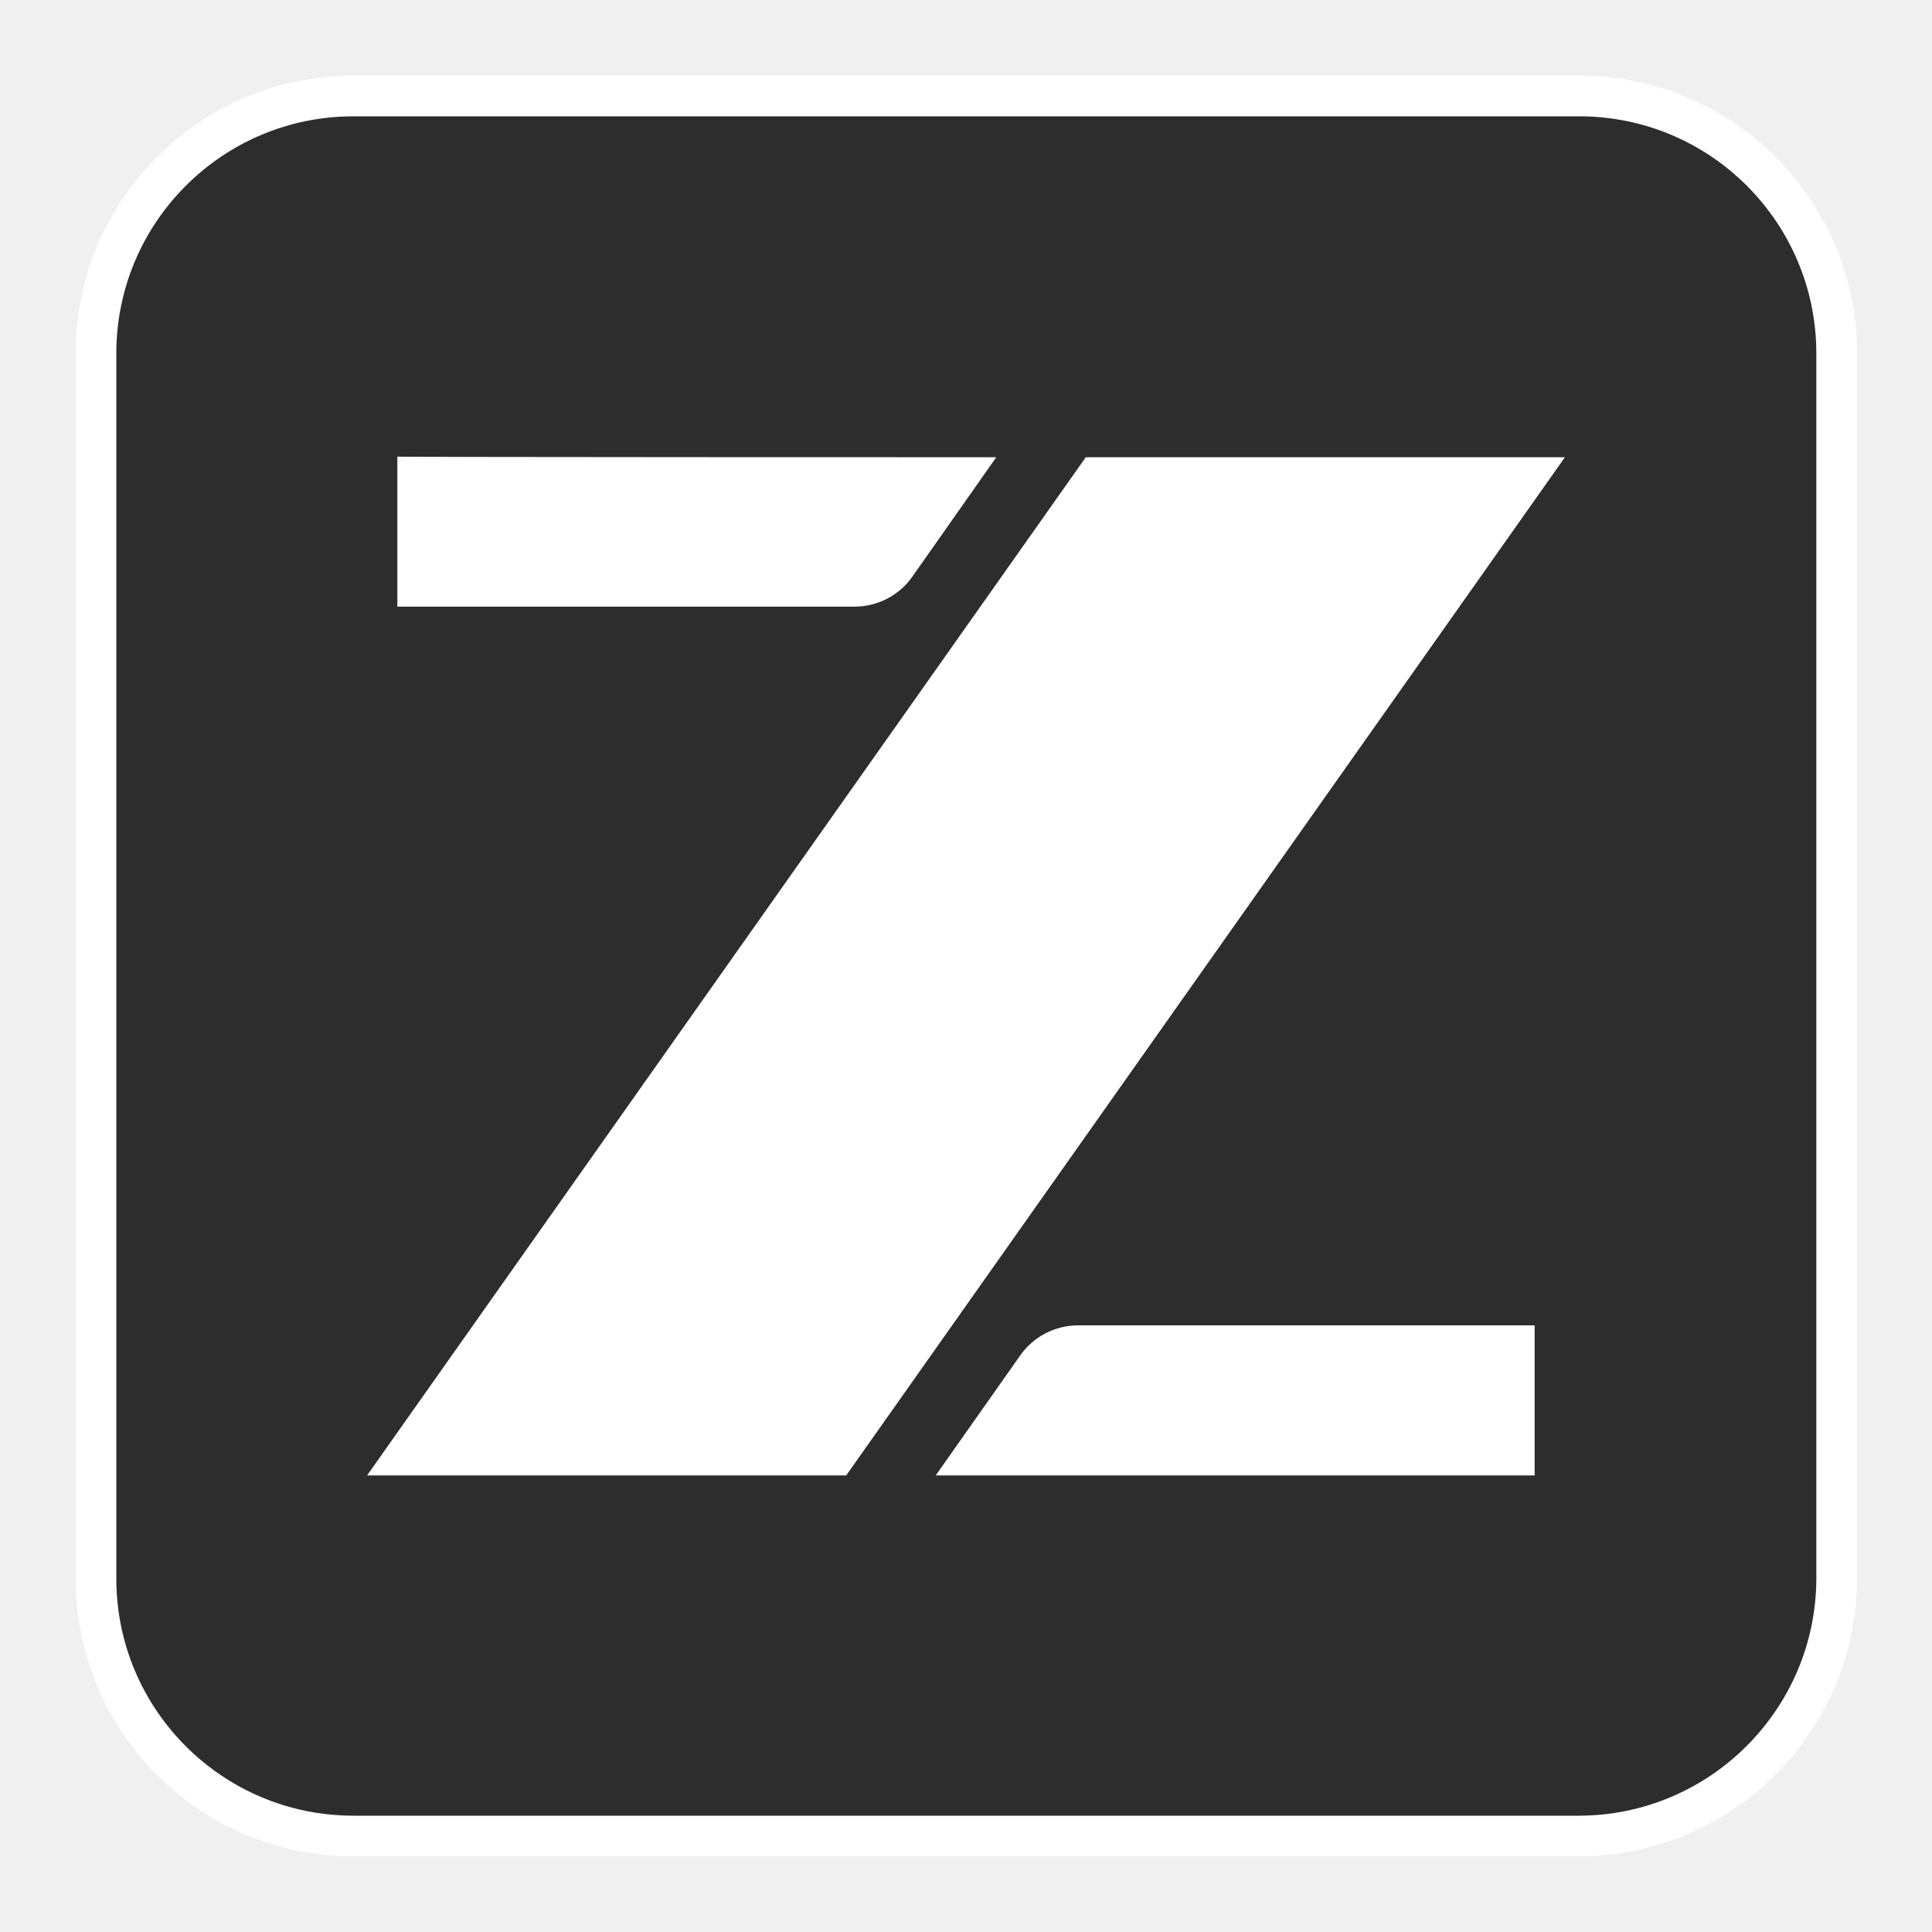
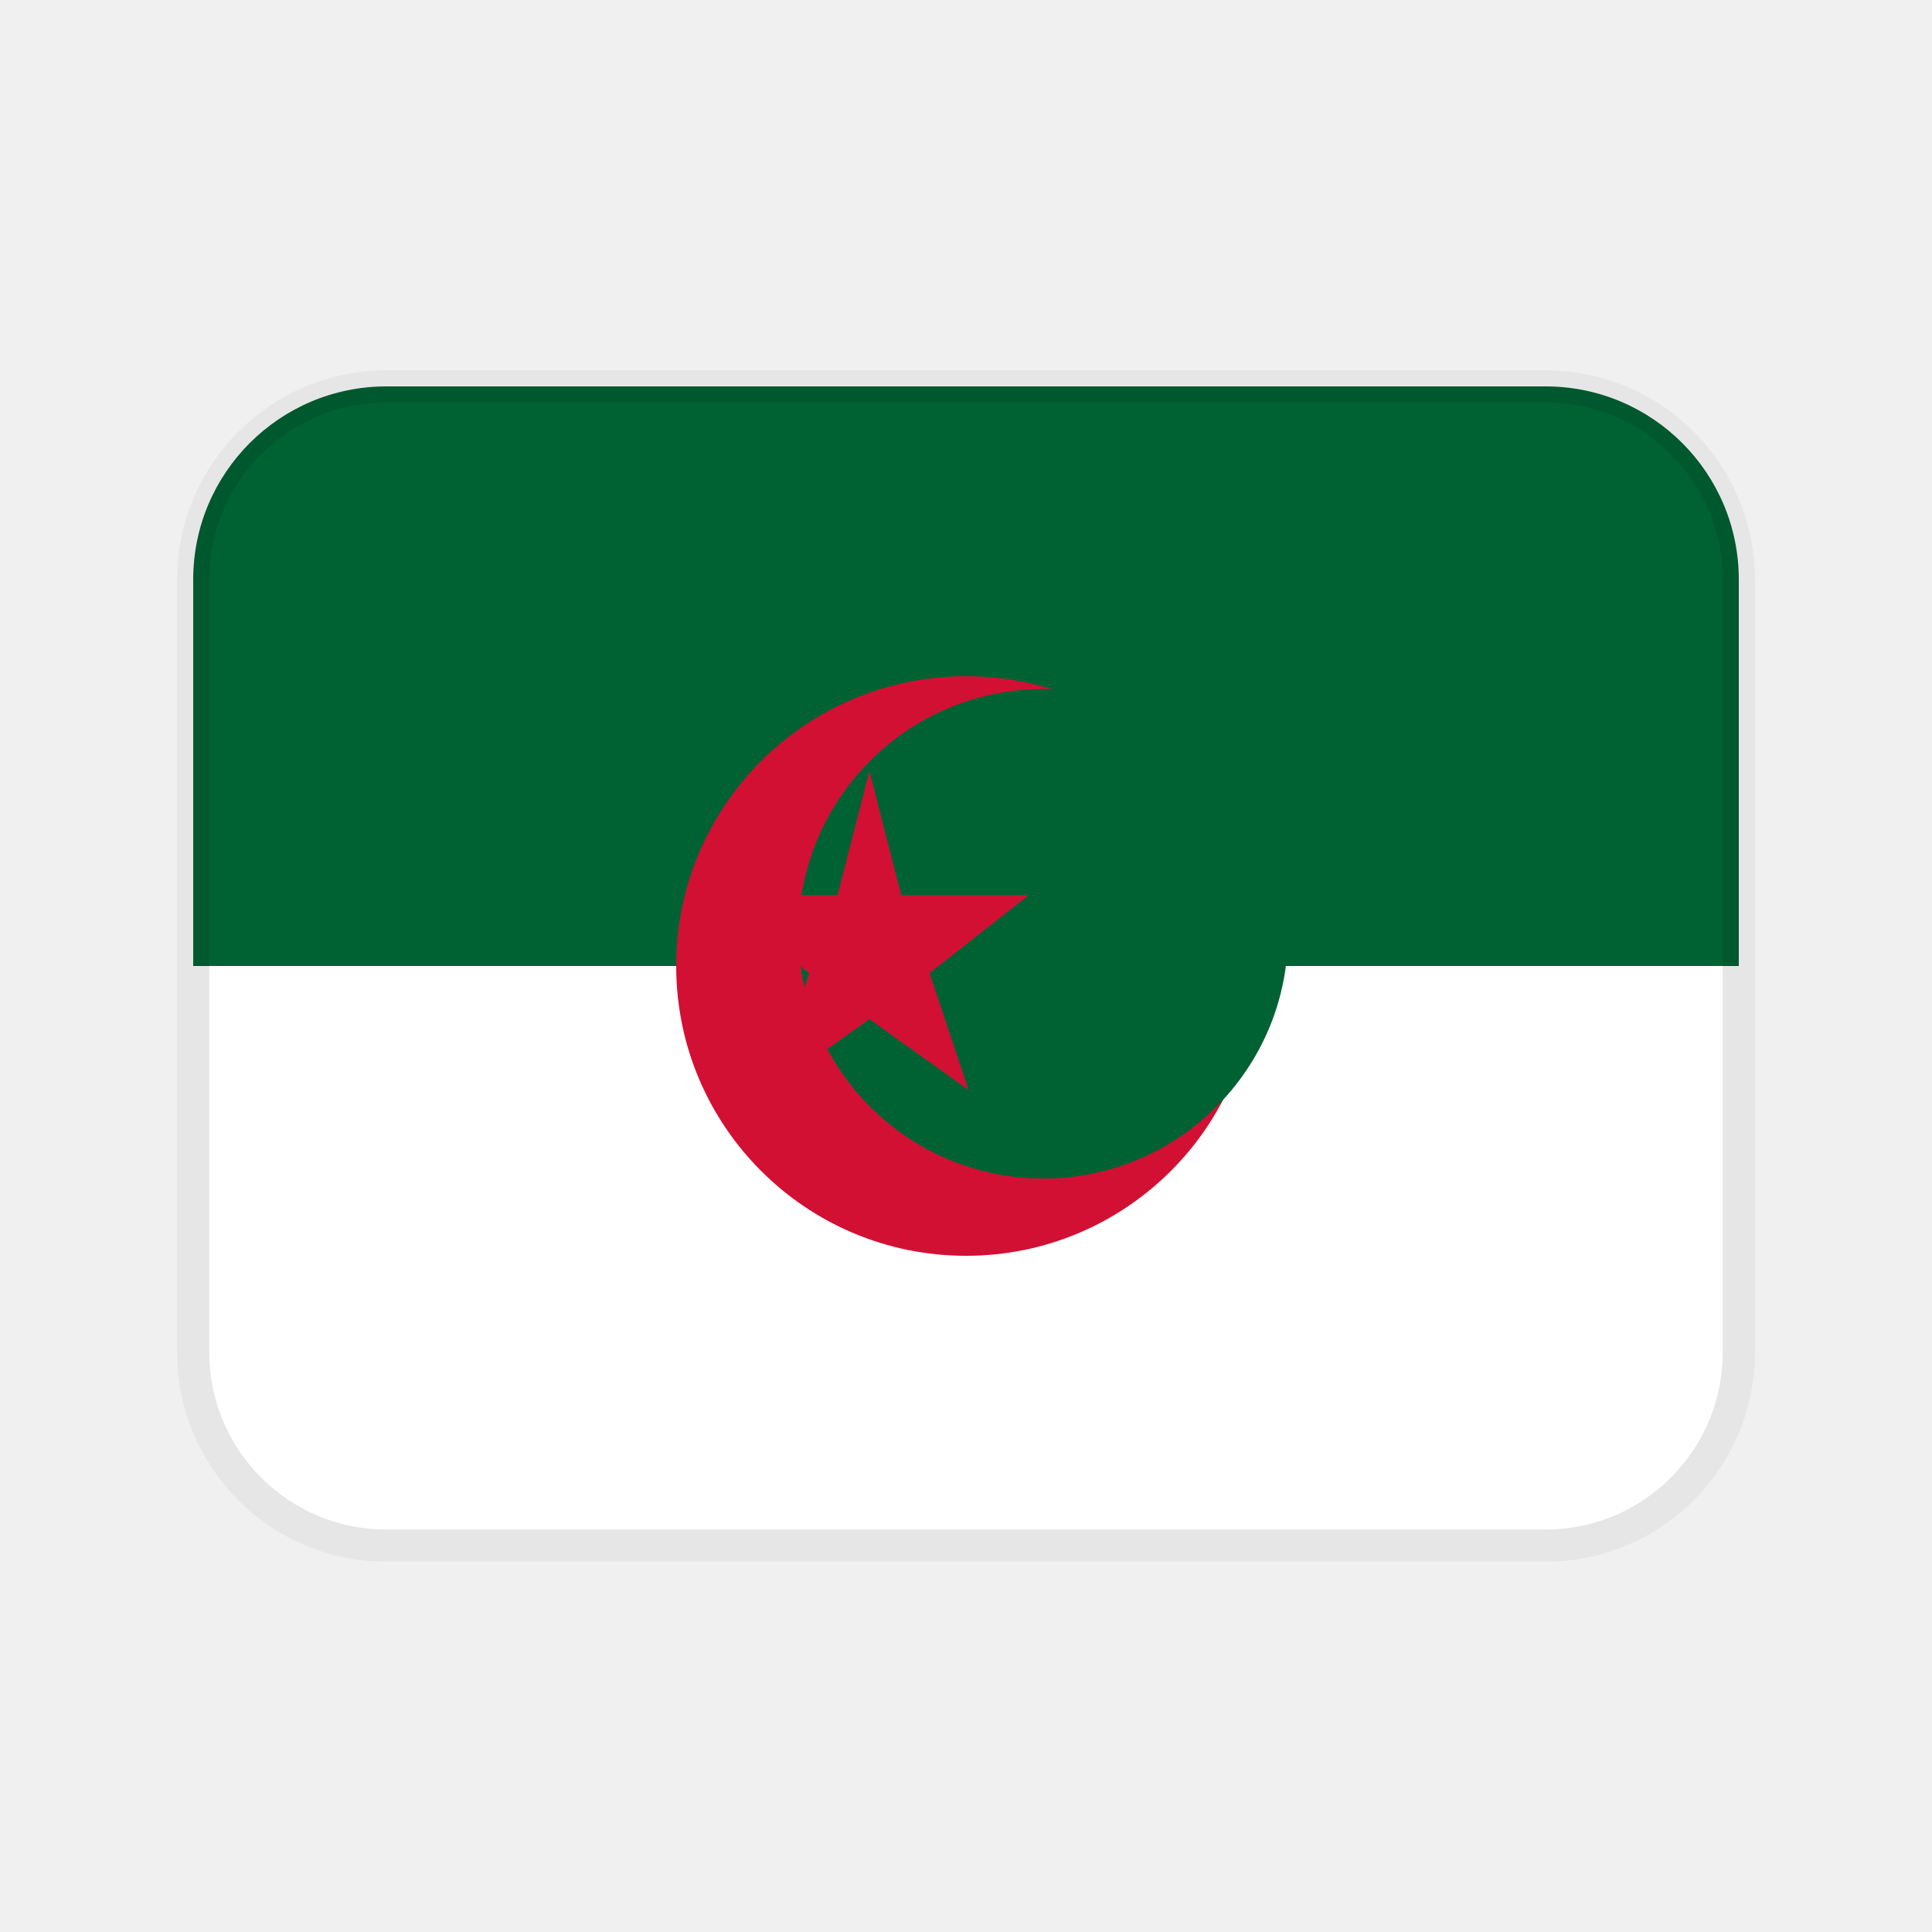
- <svg xmlns="http://www.w3.org/2000/svg" version="1.1" x="0px" y="0px" viewBox="0 0 30 30" style="enable-background:new 0 0 30 30;" xml:space="preserve">
+ <svg xmlns="http://www.w3.org/2000/svg" version="1.0" viewBox="0 0 30 30" xml:space="preserve">
  <defs>
-     <style type="text/css">
-     .st194{fill:#2D2D2D;stroke:#FFFFFF;stroke-width:0.632;stroke-miterlimit:10;}
-     .st23{fill:#FFFFFF;}
- 
-     .z-breathe {
-       animation: breathe 2.5s ease-in-out infinite;
-     }
- 
-     @keyframes breathe {
-       0%, 100% { opacity: 0.7; }
-       50% { opacity: 1; }
-     }
-   </style>
+     <clipPath id="flagClip">
+       <rect x="3" y="6" width="24" height="18" rx="3" ry="3" />
+     </clipPath>
  </defs>
-   <g>
-     <path class="st194" d="M24.51,28.51H5.49c-2.21,0-4-1.79-4-4V5.49c0-2.21,1.79-4,4-4h19.03c2.21,0,4,1.79,4,4v19.03     C28.51,26.72,26.72,28.51,24.51,28.51z" />
-     <g class="z-breathe">
-       <path class="st23" d="M15.47,7.1l-1.3,1.85c-0.2,0.29-0.54,0.47-0.9,0.47h-7.1V7.09C6.16,7.1,15.47,7.1,15.47,7.1z" />
-       <polygon class="st23" points="24.3,7.1 13.14,22.91 5.7,22.91 16.86,7.1" />
-       <path class="st23" d="M14.53,22.91l1.31-1.86c0.2-0.29,0.54-0.47,0.9-0.47h7.09v2.33H14.53z" />
+   <rect x="3" y="6" width="24" height="18" rx="3" ry="3" fill="#006233" stroke="#FFFFFF" stroke-width="0.5" />
+   <g clip-path="url(#flagClip)">
+     <rect x="3" y="6" width="24" height="9" fill="#006233" />
+     <rect x="3" y="15" width="24" height="9" fill="#FFFFFF" />
+     <g transform="translate(15,15)">
+       <circle cx="0" cy="0" r="4.5" fill="#D21034" />
+       <circle cx="1.2" cy="-0.5" r="3.8" fill="#006233" />
+       <polygon points="0,-5.5 0.9,-2 4.5,-2 1.7,0.2 2.8,3.5 0,1.5 -2.8,3.5 -1.7,0.2 -4.5,-2 -0.9,-2" fill="#D21034" transform="translate(-1.5,0) scale(0.55)" />
    </g>
  </g>
+   <rect x="3" y="6" width="24" height="18" rx="3" ry="3" fill="none" stroke="rgba(0,0,0,0.1)" stroke-width="0.5" />
</svg>
